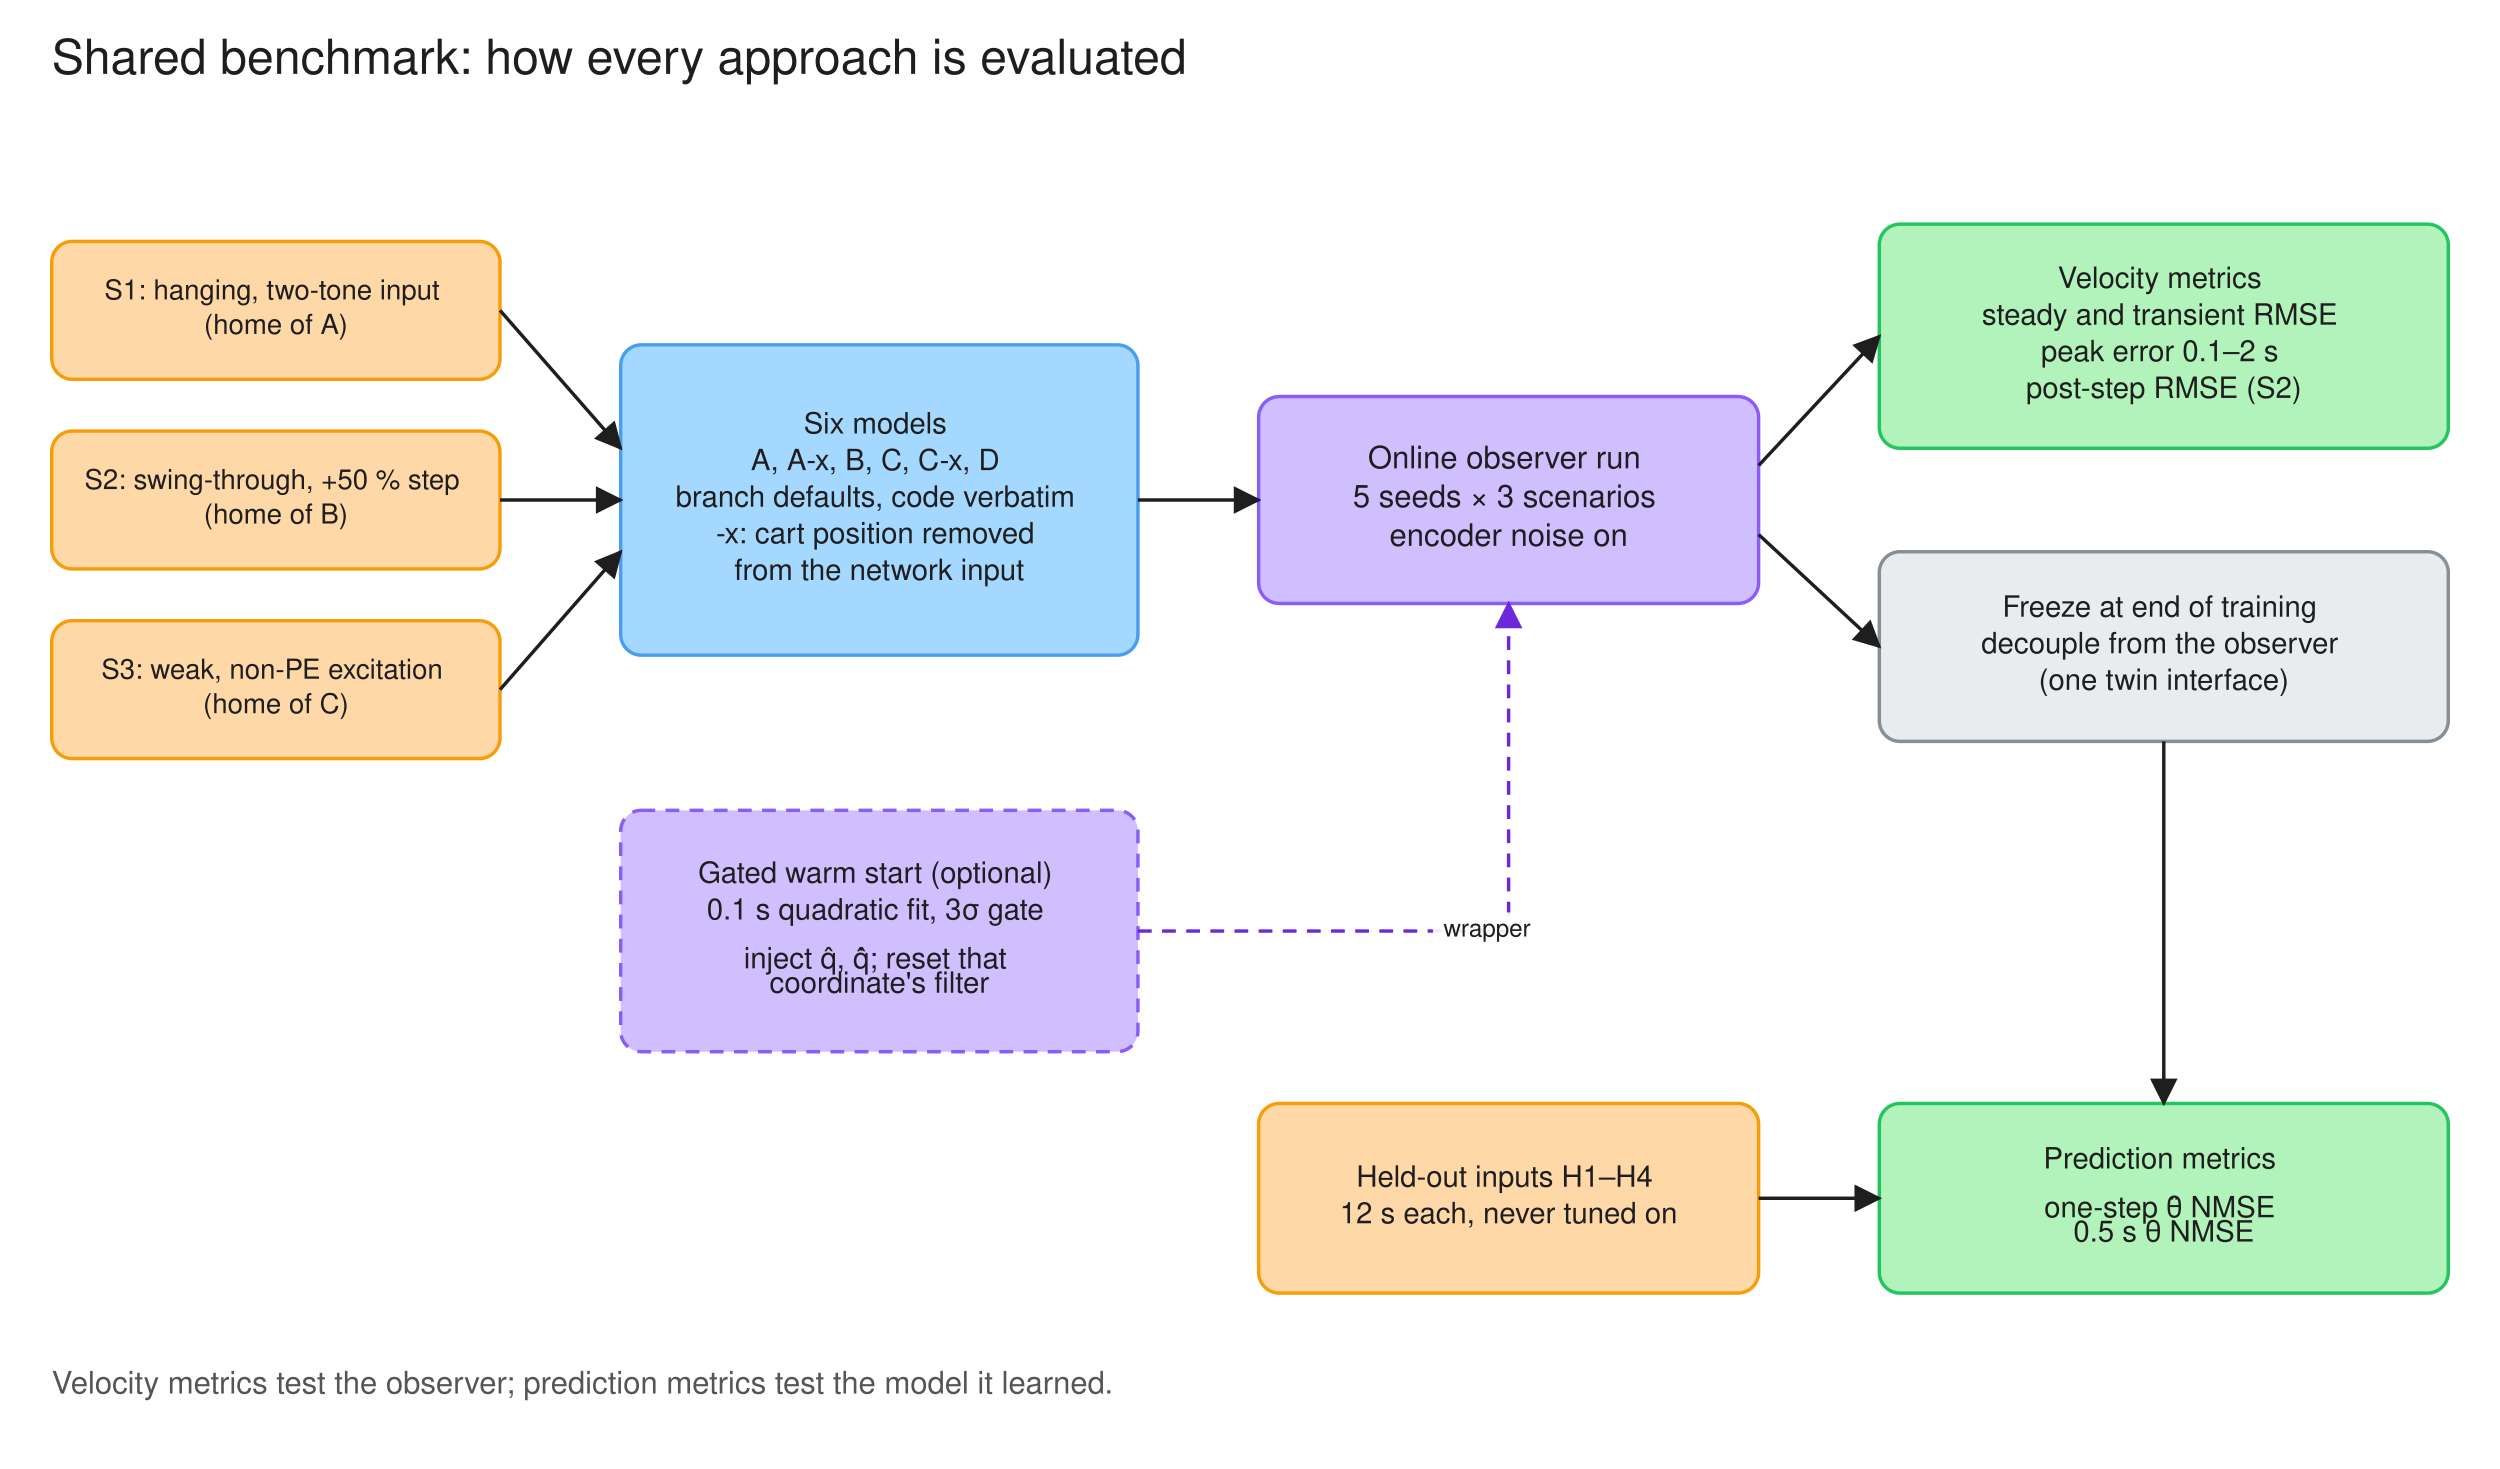
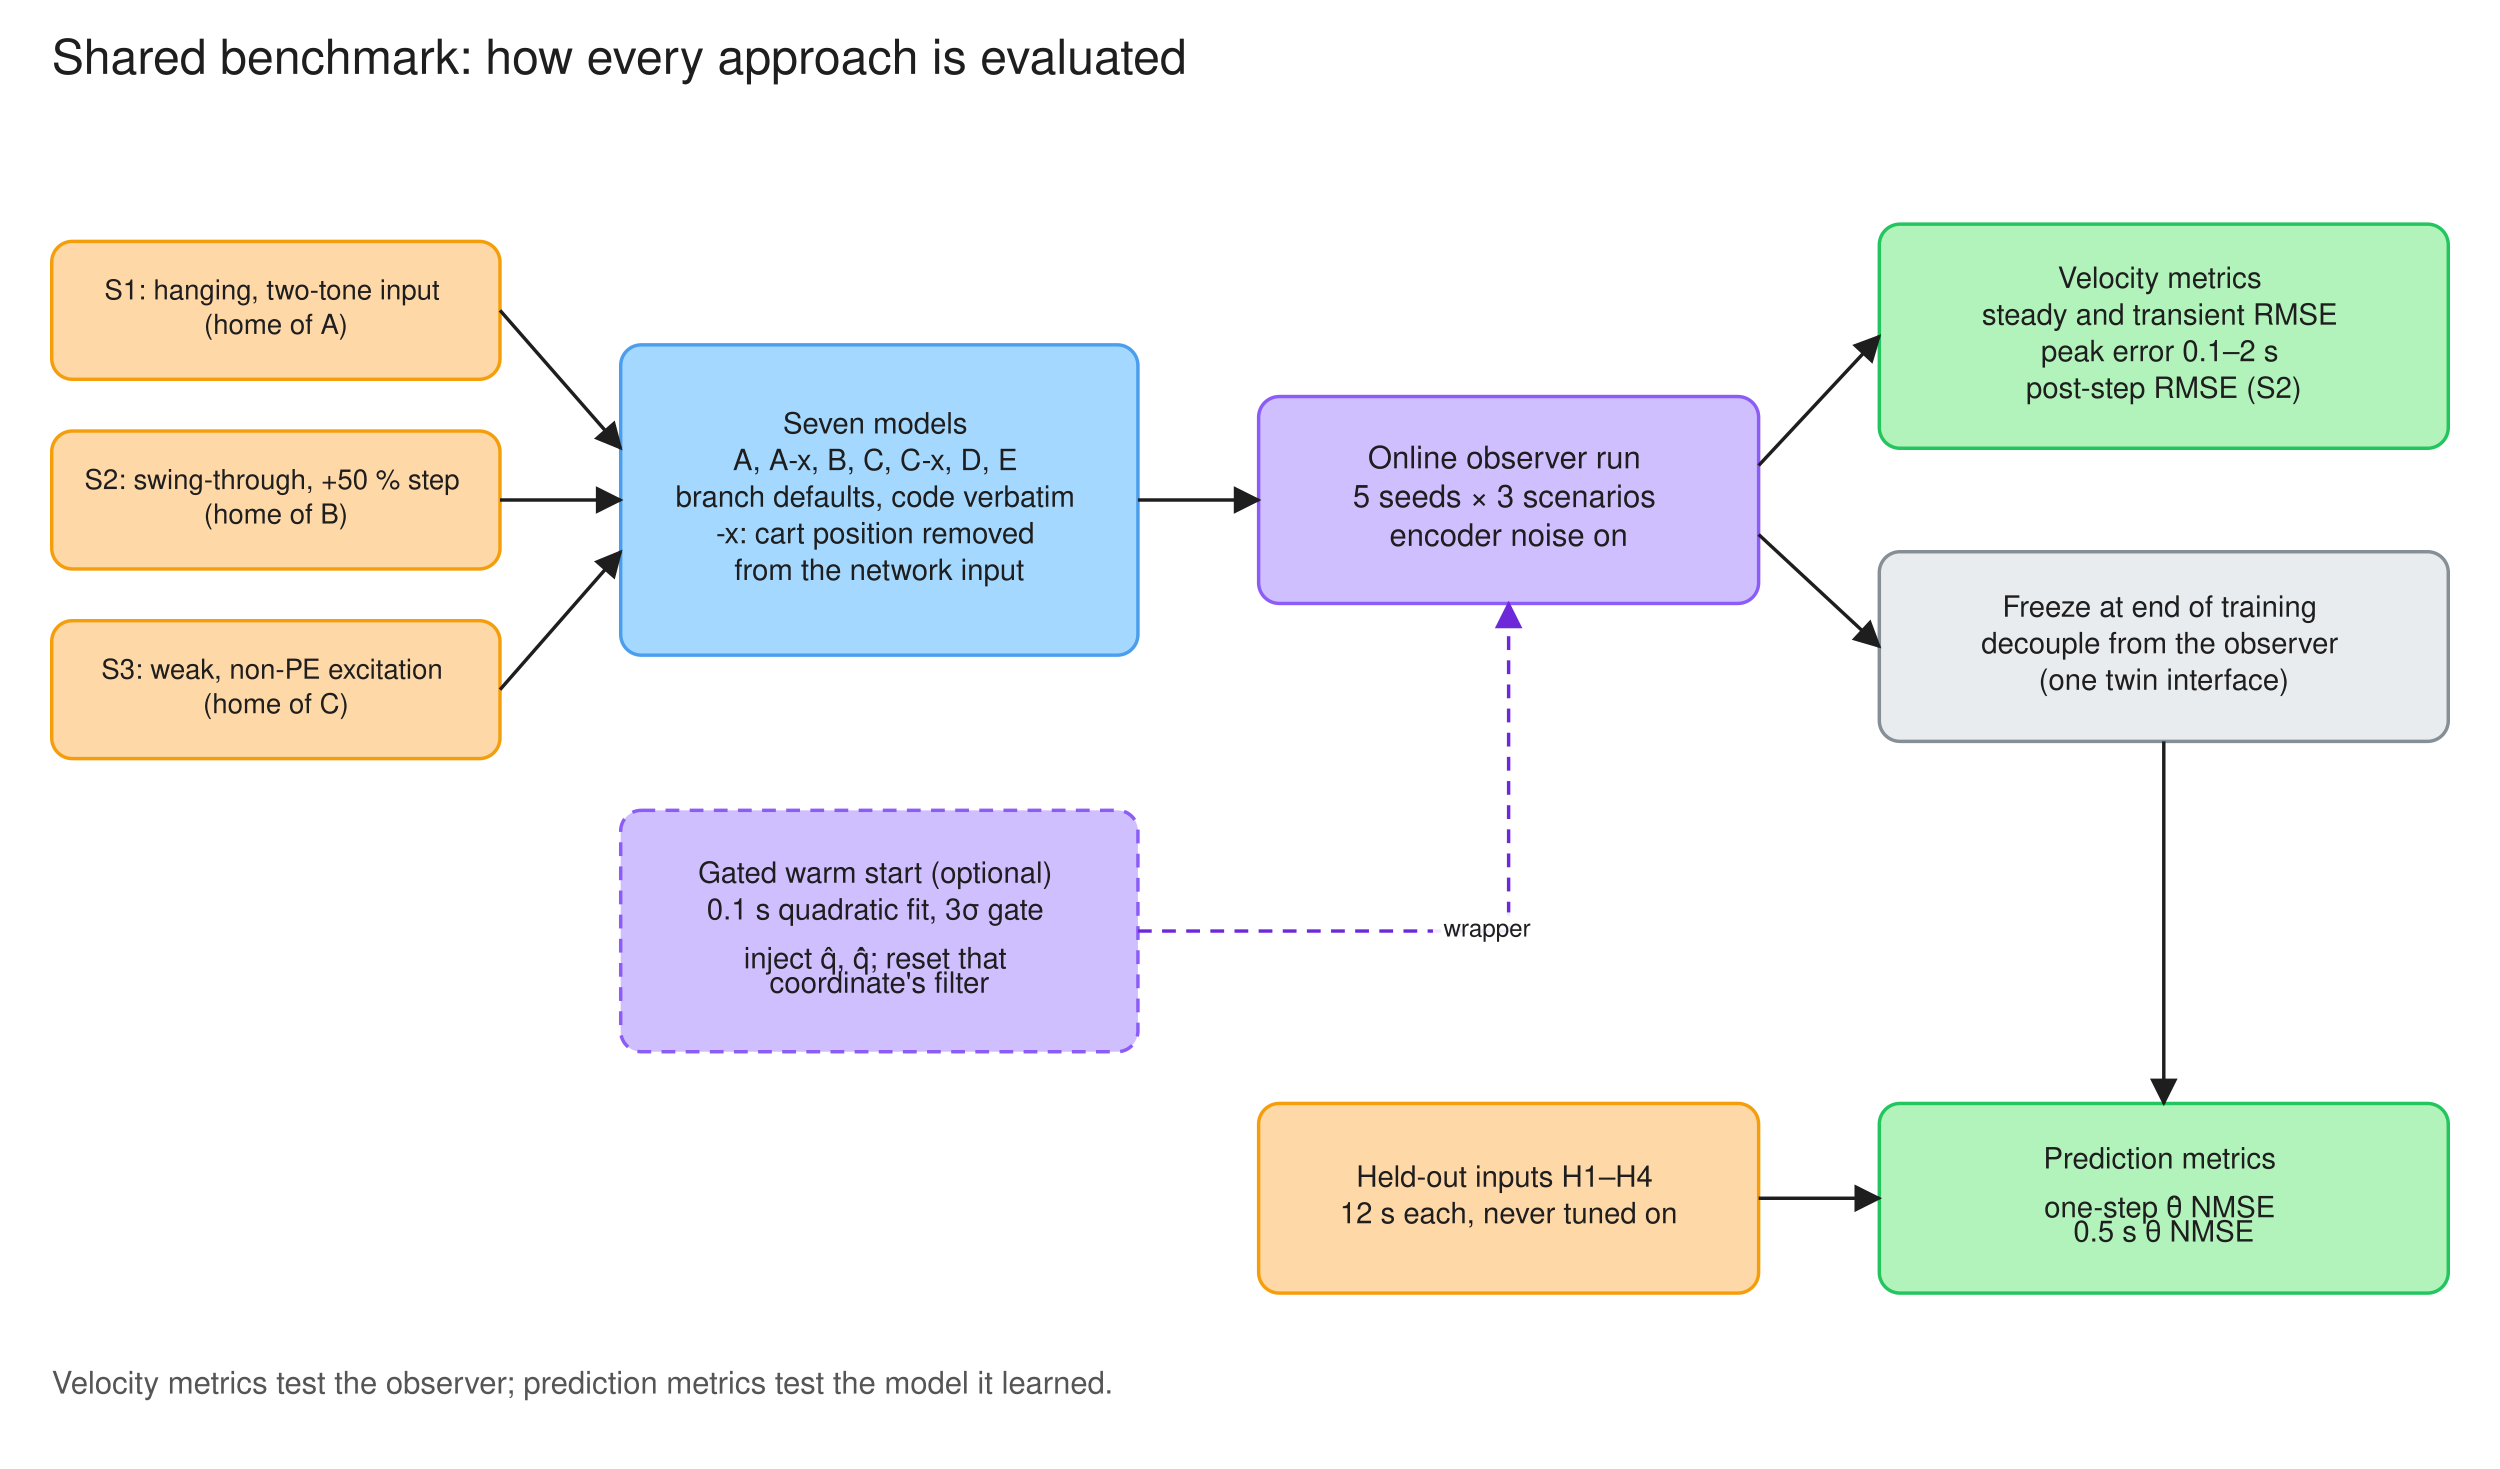
<svg xmlns="http://www.w3.org/2000/svg" viewBox="-30 -140 1450 852" width="1450" height="852" role="img">
  <defs>
    <marker id="ah" viewBox="0 0 10 10" refX="9" refY="5" markerWidth="8" markerHeight="8" orient="auto-start-reverse">
      <path d="M0,0 L10,5 L0,10 z" fill="context-stroke" />
    </marker>
  </defs>
  <rect x="-30" y="-140" width="1450" height="852" fill="#ffffff" />
  <text font-family="'Helvetica Neue', Helvetica, Arial, 'DejaVu Sans', sans-serif" font-size="28" dominant-baseline="hanging" fill="#1e1e1e">
    <tspan x="0" y="-110.0">Shared benchmark: how every approach is evaluated</tspan>
  </text>
  <rect x="0" y="0" width="260" height="80" rx="12" fill="#ffd8a8" stroke="#f59e0b" stroke-width="2" />
  <text font-family="'Helvetica Neue', Helvetica, Arial, 'DejaVu Sans', sans-serif" font-size="16" text-anchor="middle" dominant-baseline="central" fill="#1e1e1e">
    <tspan x="130.0" y="30.0">S1: hanging, two-tone input</tspan>
    <tspan x="130.0" y="50.0">(home of A)</tspan>
  </text>
  <rect x="0" y="110" width="260" height="80" rx="12" fill="#ffd8a8" stroke="#f59e0b" stroke-width="2" />
  <text font-family="'Helvetica Neue', Helvetica, Arial, 'DejaVu Sans', sans-serif" font-size="16" text-anchor="middle" dominant-baseline="central" fill="#1e1e1e">
    <tspan x="130.0" y="140.0">S2: swing-through, +50 % step</tspan>
    <tspan x="130.0" y="160.0">(home of B)</tspan>
  </text>
  <rect x="0" y="220" width="260" height="80" rx="12" fill="#ffd8a8" stroke="#f59e0b" stroke-width="2" />
  <text font-family="'Helvetica Neue', Helvetica, Arial, 'DejaVu Sans', sans-serif" font-size="16" text-anchor="middle" dominant-baseline="central" fill="#1e1e1e">
    <tspan x="130.0" y="250.0">S3: weak, non-PE excitation</tspan>
    <tspan x="130.0" y="270.0">(home of C)</tspan>
  </text>
  <rect x="330" y="60" width="300" height="180" rx="12" fill="#a5d8ff" stroke="#4a9eed" stroke-width="2" />
  <text font-family="'Helvetica Neue', Helvetica, Arial, 'DejaVu Sans', sans-serif" font-size="17" text-anchor="middle" dominant-baseline="central" fill="#1e1e1e">
-     <tspan x="480.0" y="107.5">Six models</tspan>
-     <tspan x="480.0" y="128.8">A, A-x, B, C, C-x, D</tspan>
+     <tspan x="480.0" y="107.5">Seven models</tspan>
+     <tspan x="480.0" y="128.8">A, A-x, B, C, C-x, D, E</tspan>
    <tspan x="480.0" y="150.0">branch defaults, code verbatim</tspan>
    <tspan x="480.0" y="171.2">-x: cart position removed</tspan>
    <tspan x="480.0" y="192.5">from the network input</tspan>
  </text>
  <polyline points="260.0,40.0 330.0,120.0" fill="none" stroke="#1e1e1e" stroke-width="2" stroke-linejoin="round" marker-end="url(#ah)" />
  <polyline points="260.0,150.0 330.0,150.0" fill="none" stroke="#1e1e1e" stroke-width="2" stroke-linejoin="round" marker-end="url(#ah)" />
  <polyline points="260.0,260.0 330.0,180.0" fill="none" stroke="#1e1e1e" stroke-width="2" stroke-linejoin="round" marker-end="url(#ah)" />
  <rect x="700" y="90" width="290" height="120" rx="12" fill="#d0bfff" stroke="#8b5cf6" stroke-width="2" />
  <text font-family="'Helvetica Neue', Helvetica, Arial, 'DejaVu Sans', sans-serif" font-size="18" text-anchor="middle" dominant-baseline="central" fill="#1e1e1e">
    <tspan x="845.0" y="127.5">Online observer run</tspan>
    <tspan x="845.0" y="150.0">5 seeds × 3 scenarios</tspan>
    <tspan x="845.0" y="172.5">encoder noise on</tspan>
  </text>
  <polyline points="630.0,150.0 700.0,150.0" fill="none" stroke="#1e1e1e" stroke-width="2" stroke-linejoin="round" marker-end="url(#ah)" />
  <rect x="1060" y="-10" width="330" height="130" rx="12" fill="#b2f2bb" stroke="#22c55e" stroke-width="2" />
  <text font-family="'Helvetica Neue', Helvetica, Arial, 'DejaVu Sans', sans-serif" font-size="17" text-anchor="middle" dominant-baseline="central" fill="#1e1e1e">
    <tspan x="1225.0" y="23.1">Velocity metrics</tspan>
    <tspan x="1225.0" y="44.4">steady and transient RMSE</tspan>
    <tspan x="1225.0" y="65.6">peak error 0.1–2 s</tspan>
    <tspan x="1225.0" y="86.9">post-step RMSE (S2)</tspan>
  </text>
  <polyline points="990.0,130.0 1060.0,55.0" fill="none" stroke="#1e1e1e" stroke-width="2" stroke-linejoin="round" marker-end="url(#ah)" />
  <rect x="1060" y="180" width="330" height="110" rx="12" fill="#e9ecef" stroke="#868e96" stroke-width="2" />
  <text font-family="'Helvetica Neue', Helvetica, Arial, 'DejaVu Sans', sans-serif" font-size="17" text-anchor="middle" dominant-baseline="central" fill="#1e1e1e">
    <tspan x="1225.0" y="213.8">Freeze at end of training</tspan>
    <tspan x="1225.0" y="235.0">decouple from the observer</tspan>
    <tspan x="1225.0" y="256.2">(one twin interface)</tspan>
  </text>
  <polyline points="990.0,170.0 1060.0,235.0" fill="none" stroke="#1e1e1e" stroke-width="2" stroke-linejoin="round" marker-end="url(#ah)" />
  <rect x="700" y="500" width="290" height="110" rx="12" fill="#ffd8a8" stroke="#f59e0b" stroke-width="2" />
  <text font-family="'Helvetica Neue', Helvetica, Arial, 'DejaVu Sans', sans-serif" font-size="17" text-anchor="middle" dominant-baseline="central" fill="#1e1e1e">
    <tspan x="845.0" y="544.4">Held-out inputs H1–H4</tspan>
    <tspan x="845.0" y="565.6">12 s each, never tuned on</tspan>
  </text>
  <rect x="1060" y="500" width="330" height="110" rx="12" fill="#b2f2bb" stroke="#22c55e" stroke-width="2" />
  <text font-family="'Helvetica Neue', Helvetica, Arial, 'DejaVu Sans', sans-serif" font-size="17" text-anchor="middle" dominant-baseline="central" fill="#1e1e1e">
    <tspan x="1225.0" y="533.8">Prediction metrics</tspan>
    <tspan x="1225.0" y="555.0">one-step θ̈ NMSE</tspan>
    <tspan x="1225.0" y="576.2">0.5 s θ NMSE</tspan>
  </text>
  <polyline points="1225.0,290.0 1225.0,500.0" fill="none" stroke="#1e1e1e" stroke-width="2" stroke-linejoin="round" marker-end="url(#ah)" />
  <polyline points="990.0,555.0 1060.0,555.0" fill="none" stroke="#1e1e1e" stroke-width="2" stroke-linejoin="round" marker-end="url(#ah)" />
  <rect x="330" y="330" width="300" height="140" rx="12" fill="#d0bfff" stroke="#8b5cf6" stroke-width="2" stroke-dasharray="8 6" />
  <text font-family="'Helvetica Neue', Helvetica, Arial, 'DejaVu Sans', sans-serif" font-size="17" text-anchor="middle" dominant-baseline="central" fill="#1e1e1e">
    <tspan x="480.0" y="368.1">Gated warm start (optional)</tspan>
    <tspan x="480.0" y="389.4">0.1 s quadratic fit, 3σ gate</tspan>
    <tspan x="480.0" y="410.6">inject q̂, q̂̇; reset that</tspan>
    <tspan x="480.0" y="431.9">coordinate's filter</tspan>
  </text>
  <polyline points="630.0,400.0 845.0,400.0 845.0,210.0" fill="none" stroke="#6d28d9" stroke-width="2" stroke-dasharray="8 6" stroke-linejoin="round" marker-end="url(#ah)" />
  <rect x="801.1" y="389.2" width="62.9" height="21.5" fill="#ffffff" opacity="0.9" />
  <text font-family="'Helvetica Neue', Helvetica, Arial, 'DejaVu Sans', sans-serif" font-size="14" text-anchor="middle" dominant-baseline="central" fill="#1e1e1e">
    <tspan x="832.5" y="400.0">wrapper</tspan>
  </text>
  <text font-family="'Helvetica Neue', Helvetica, Arial, 'DejaVu Sans', sans-serif" font-size="18" dominant-baseline="hanging" fill="#555555">
    <tspan x="0" y="660.0">Velocity metrics test the observer; prediction metrics test the model it learned.</tspan>
  </text>
</svg>
